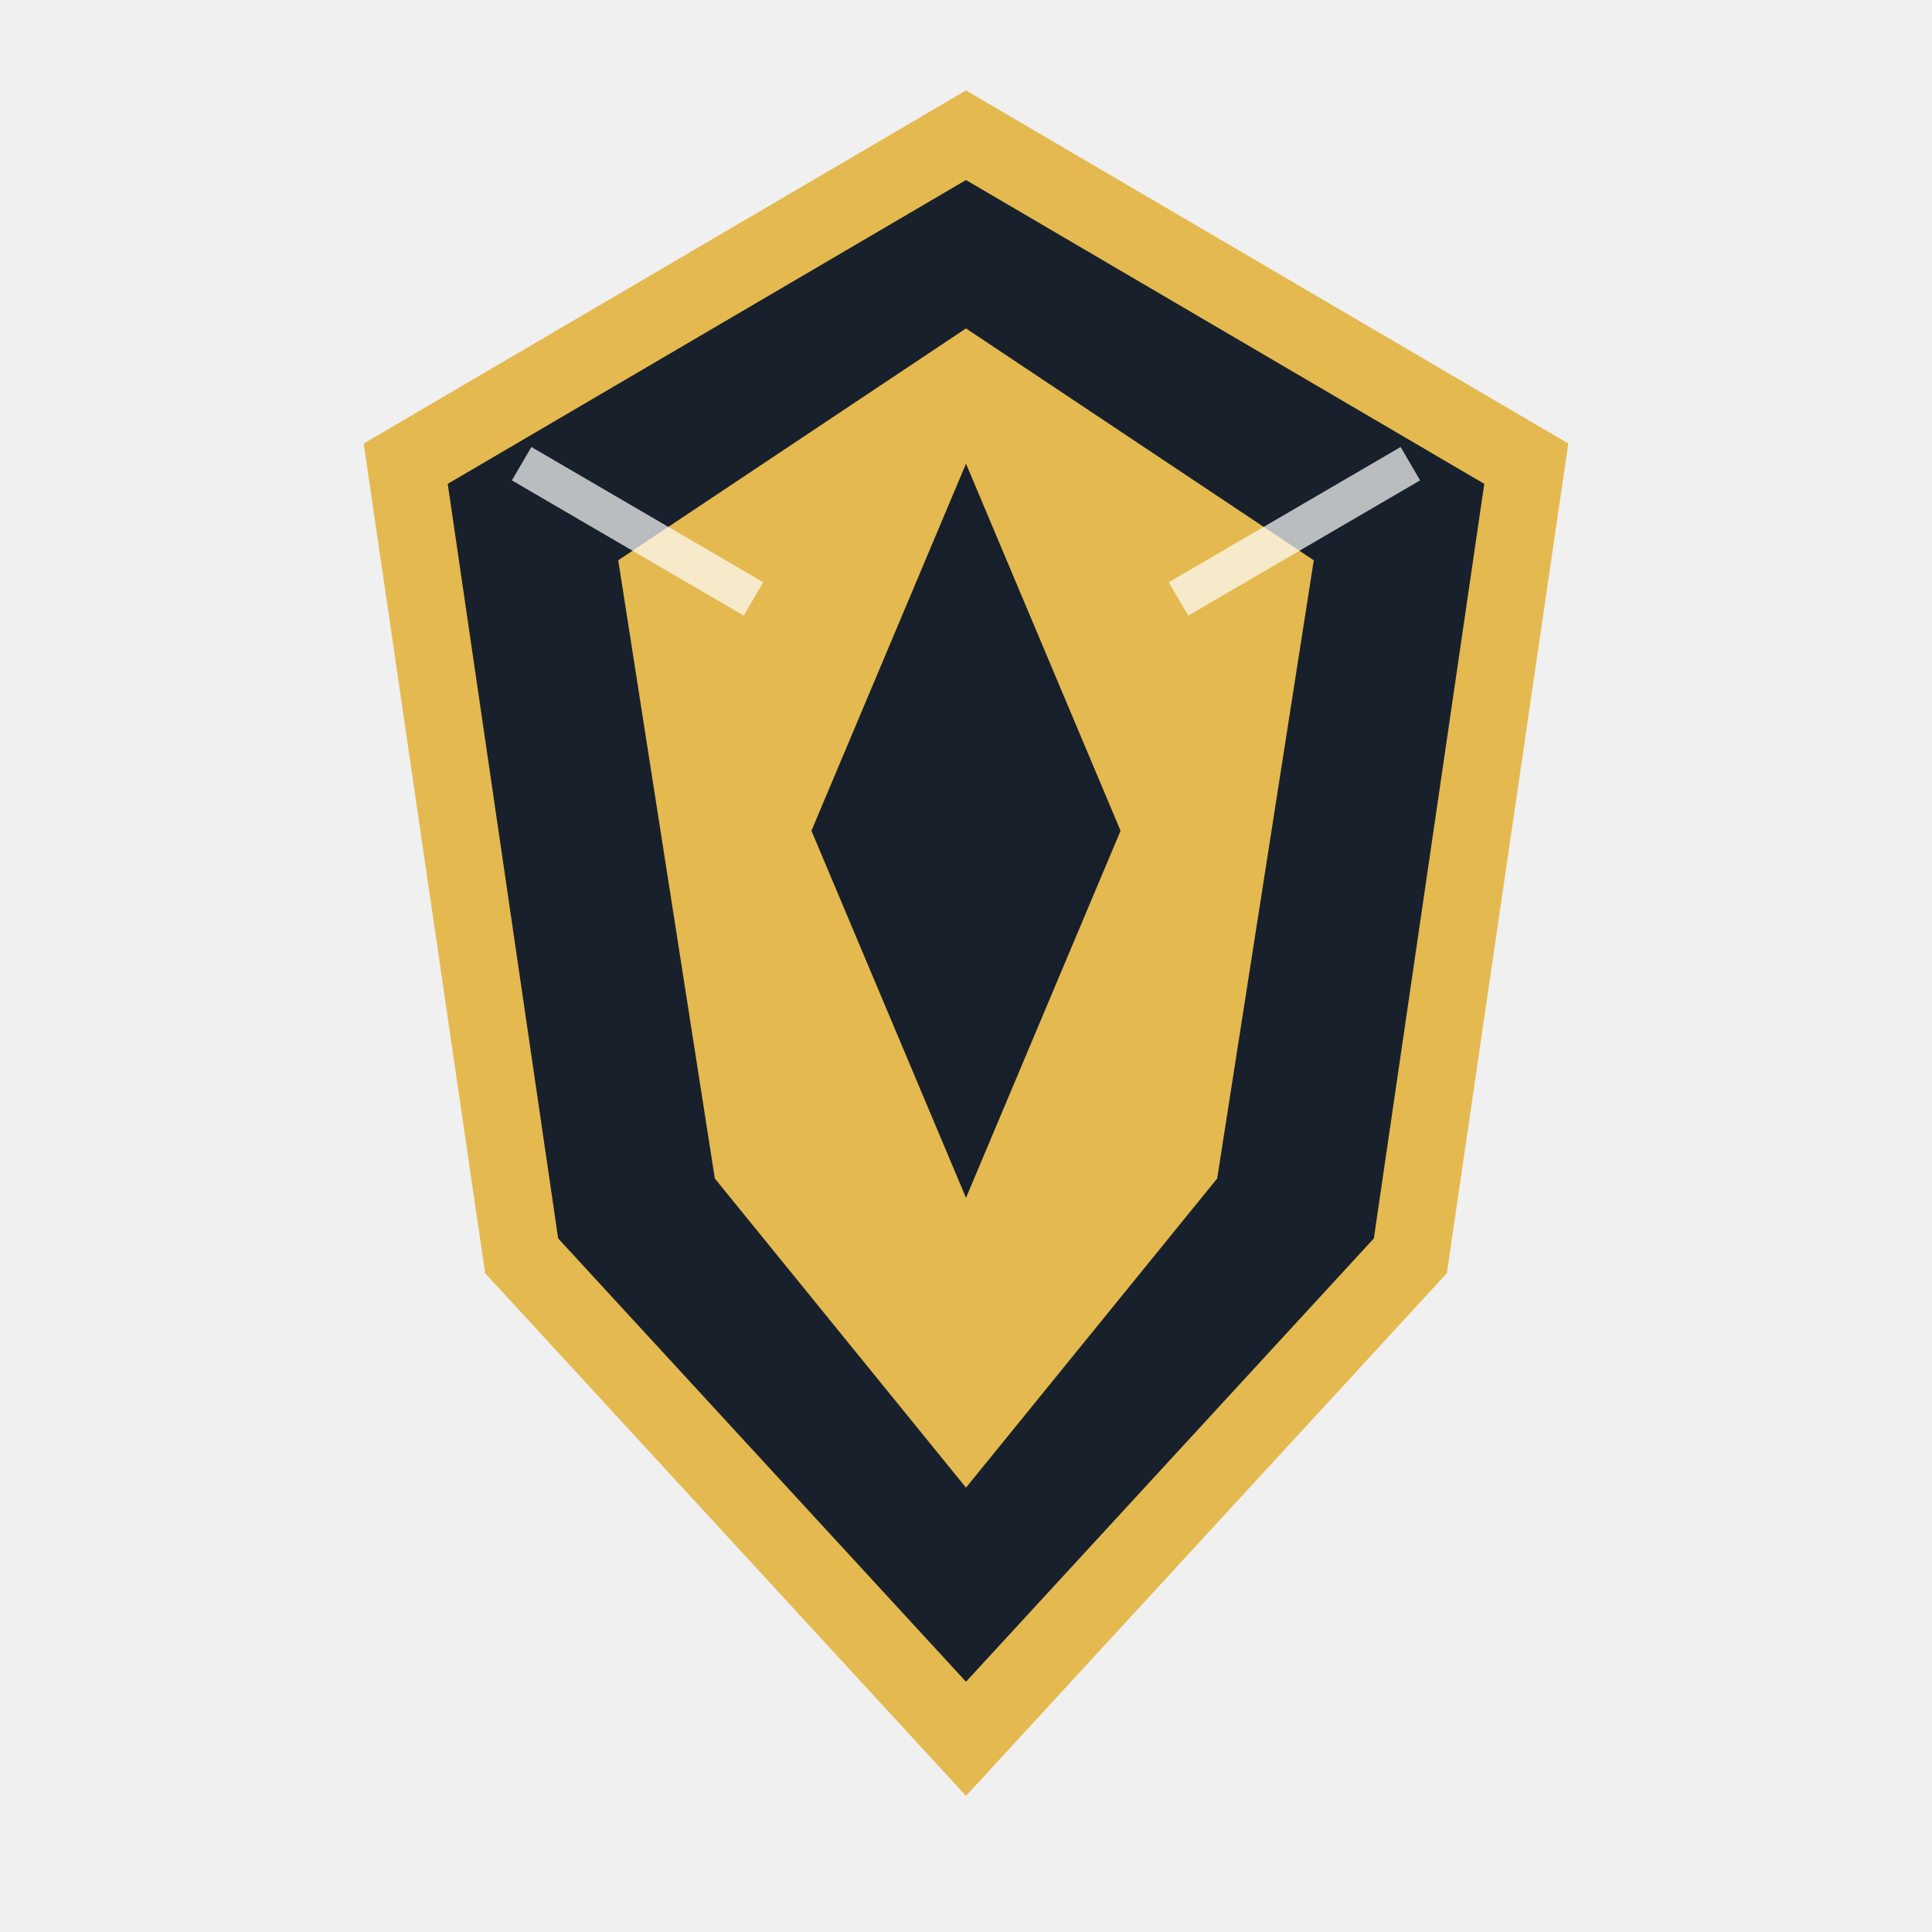
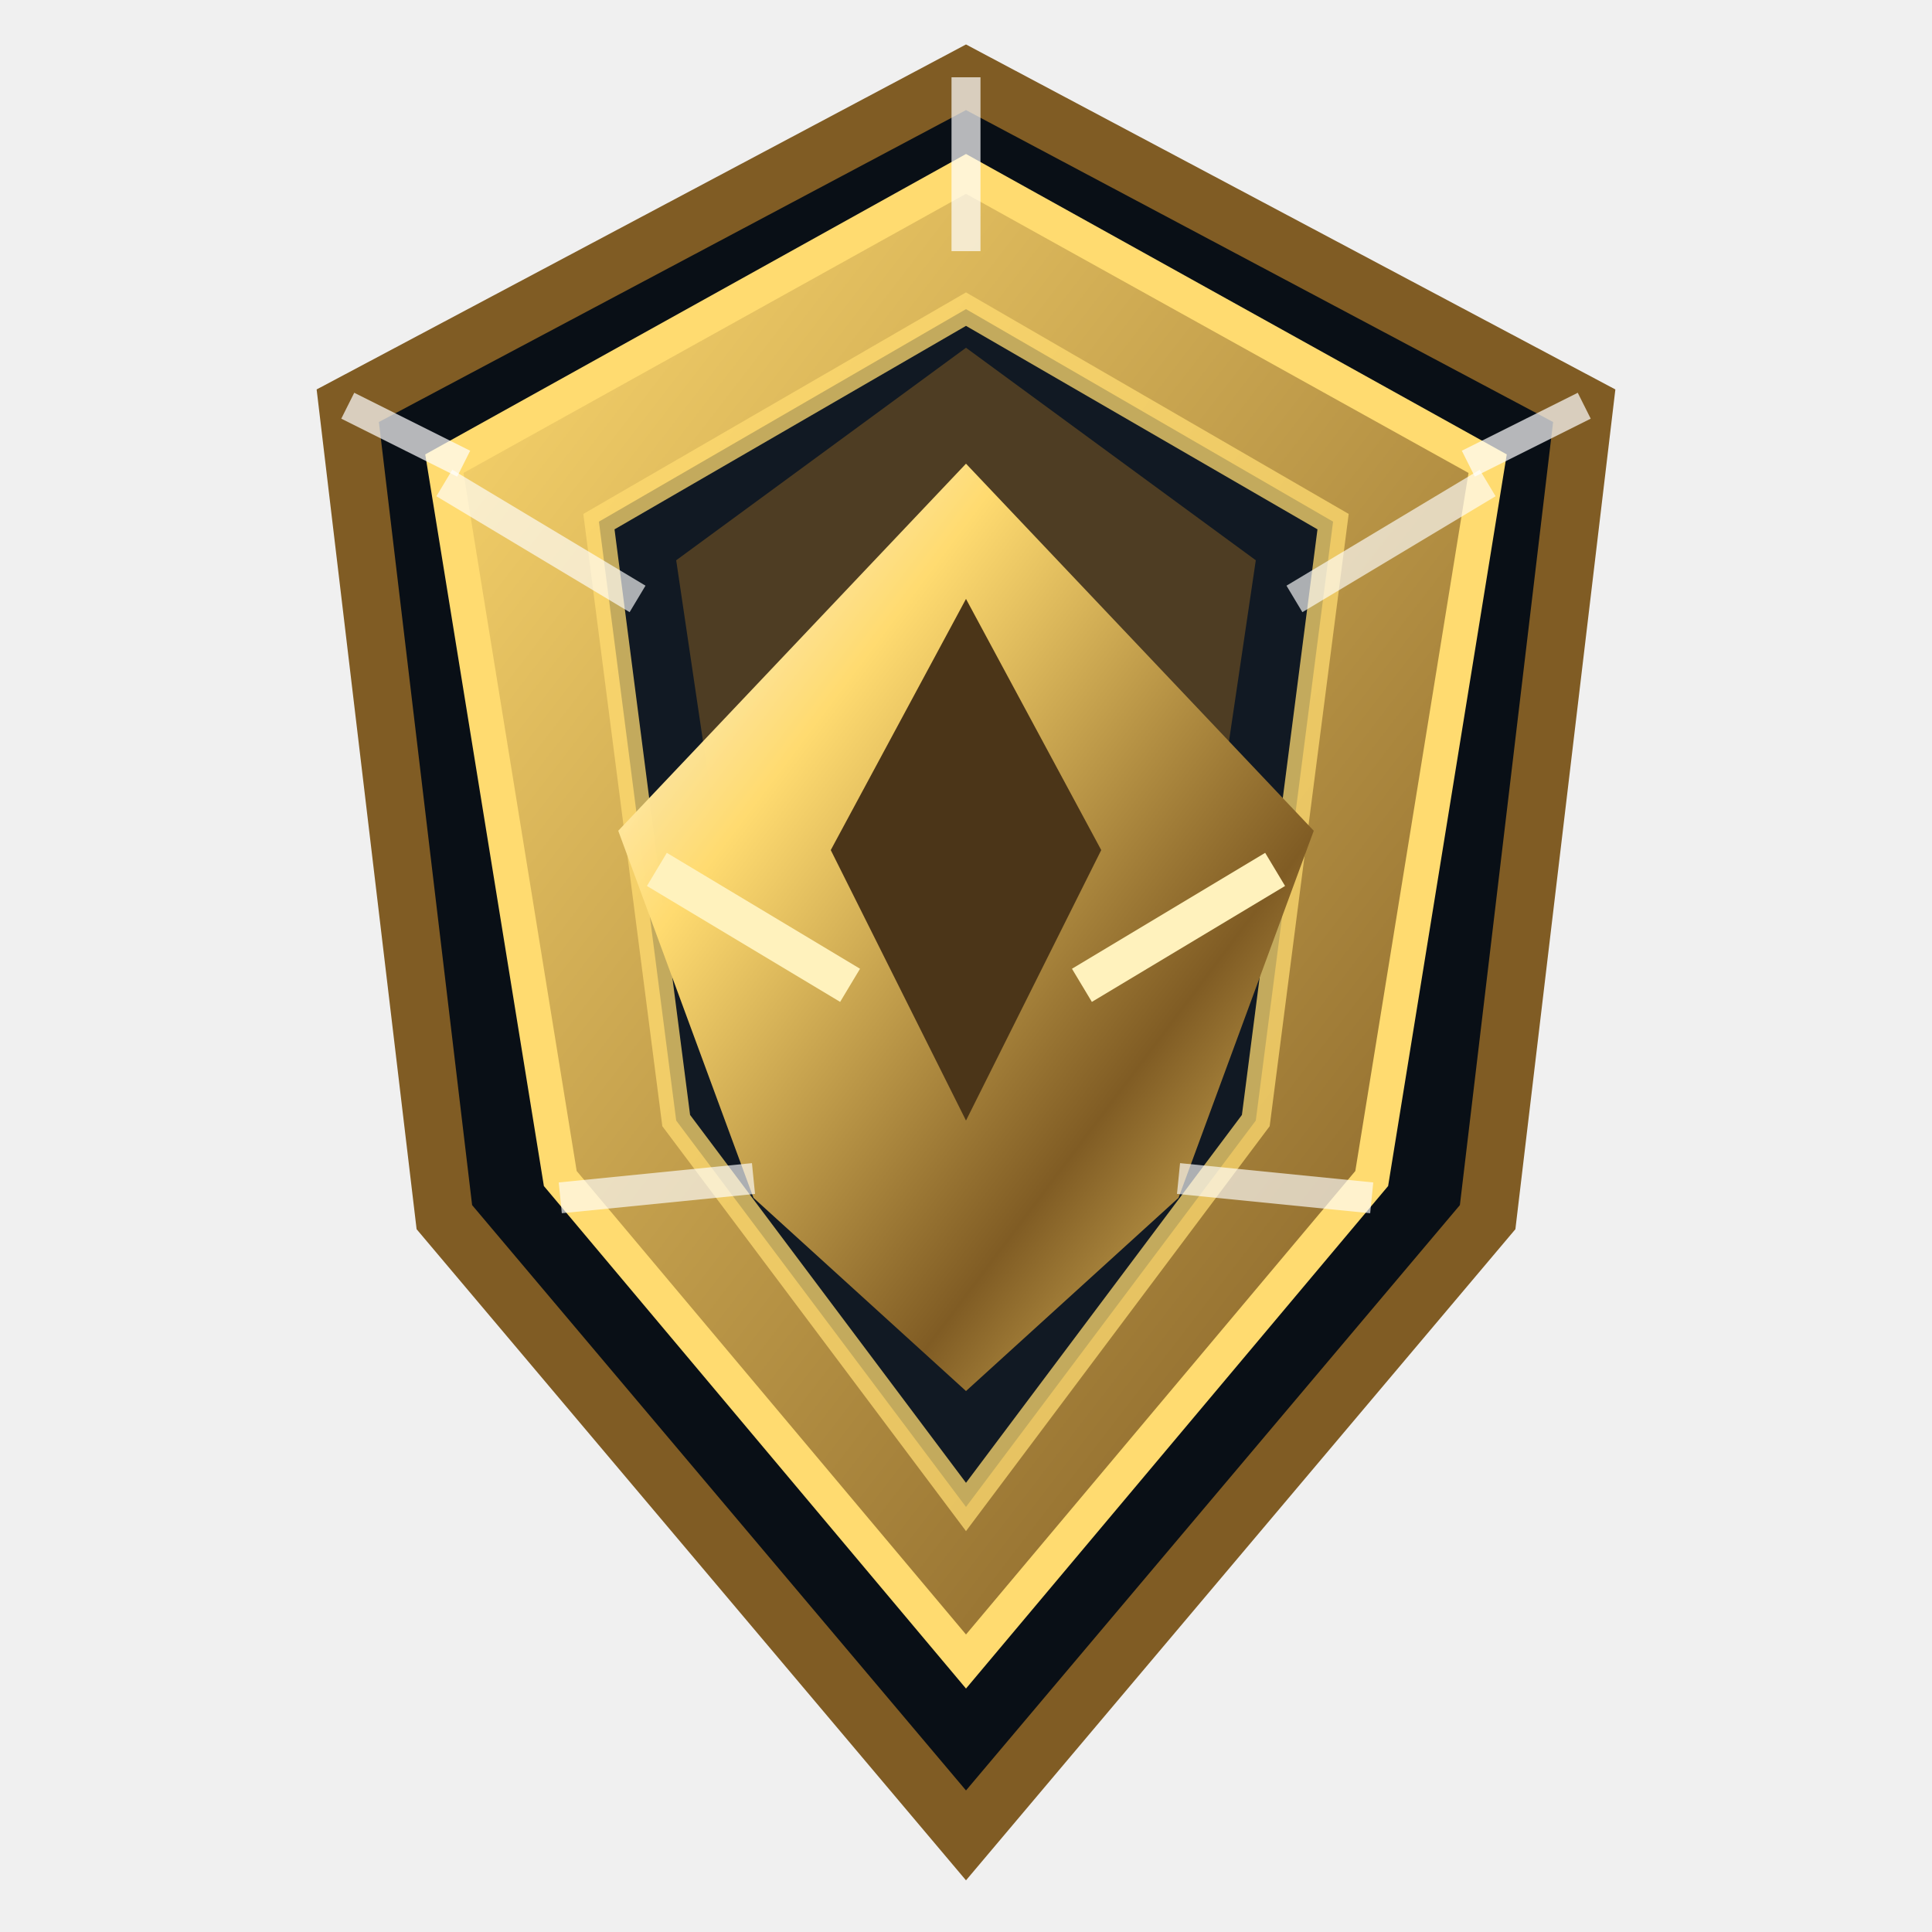
<svg xmlns="http://www.w3.org/2000/svg" viewBox="0 0 100 100" role="img" aria-label="Gold rank badge">
-   <path d="M50 7 L79 24 L73 65 L50 90 L27 65 L21 24 Z" fill="#18212b" stroke="#e4b94f" stroke-width="4" />
-   <path d="M50 17 L68 29 L63 61 L50 77 L37 61 L32 29 Z" fill="#e4b94f" />
-   <path d="M50 24 L58 43 L50 62 L42 43 Z" fill="#17202a" />
-   <path d="M27 24 L39 31 M73 24 L61 31" stroke="#fff" stroke-opacity=".7" stroke-width="2" />
+   <defs>
+     <linearGradient id="metal" x1="0" y1="0" x2="1" y2="1">
+       <stop offset="0" stop-color="#fff" stop-opacity=".95" />
+       <stop offset=".28" stop-color="#ffdb70" />
+       <stop offset=".7" stop-color="#805c24" />
+       <stop offset="1" stop-color="#ffdb70" />
+     </linearGradient>
+     <linearGradient id="edge" x1="0" y1="0" x2="0.9" y2="1">
+       <stop stop-color="#ffdb70" />
+       <stop offset="1" stop-color="#805c24" />
+     </linearGradient>
+   </defs>
+   <path d="M50 4 L82 21 L77 63 L50 95 L23 63 L18 21 Z" fill="#090f16" stroke="#805c24" stroke-width="3" />
+   <path d="M50 9 L77 24 L71 61 L50 86 L29 61 L23 24 Z" fill="url(#edge)" stroke="#ffdb70" stroke-width="1.8" />
+   <path d="M50 16 L69 27 L65 58 L50 78 L35 58 L31 27 Z" fill="#111923" stroke="#ffdb70" stroke-opacity=".75" stroke-width="1.5" />
+   <path d="M50 18 L65 29 L61 56 L50 71 L39 56 L35 29 Z" fill="#805c24" fill-opacity=".55" />
+   <path d="M50 24 L68 43 L61 62 L50 72 L39 62 L32 43 Z" fill="url(#metal)" />
+   <path d="M50 31 L57 44 L50 58 L43 44 Z" fill="#4b3518" />
+   <path d="M34 45 L44 51 M66 45 L56 51" stroke="#fff2bd" stroke-width="2" />
+   <path d="M23 25 L33 31 M77 25 L67 31 M29 62 L39 61 M71 62 L61 61" stroke="#fff" stroke-opacity=".65" stroke-width="1.6" />
+   <path d="M50 4 V13 M18 21 L24 24 M82 21 L76 24" stroke="#fff" stroke-opacity=".7" stroke-width="1.5" />
</svg>
